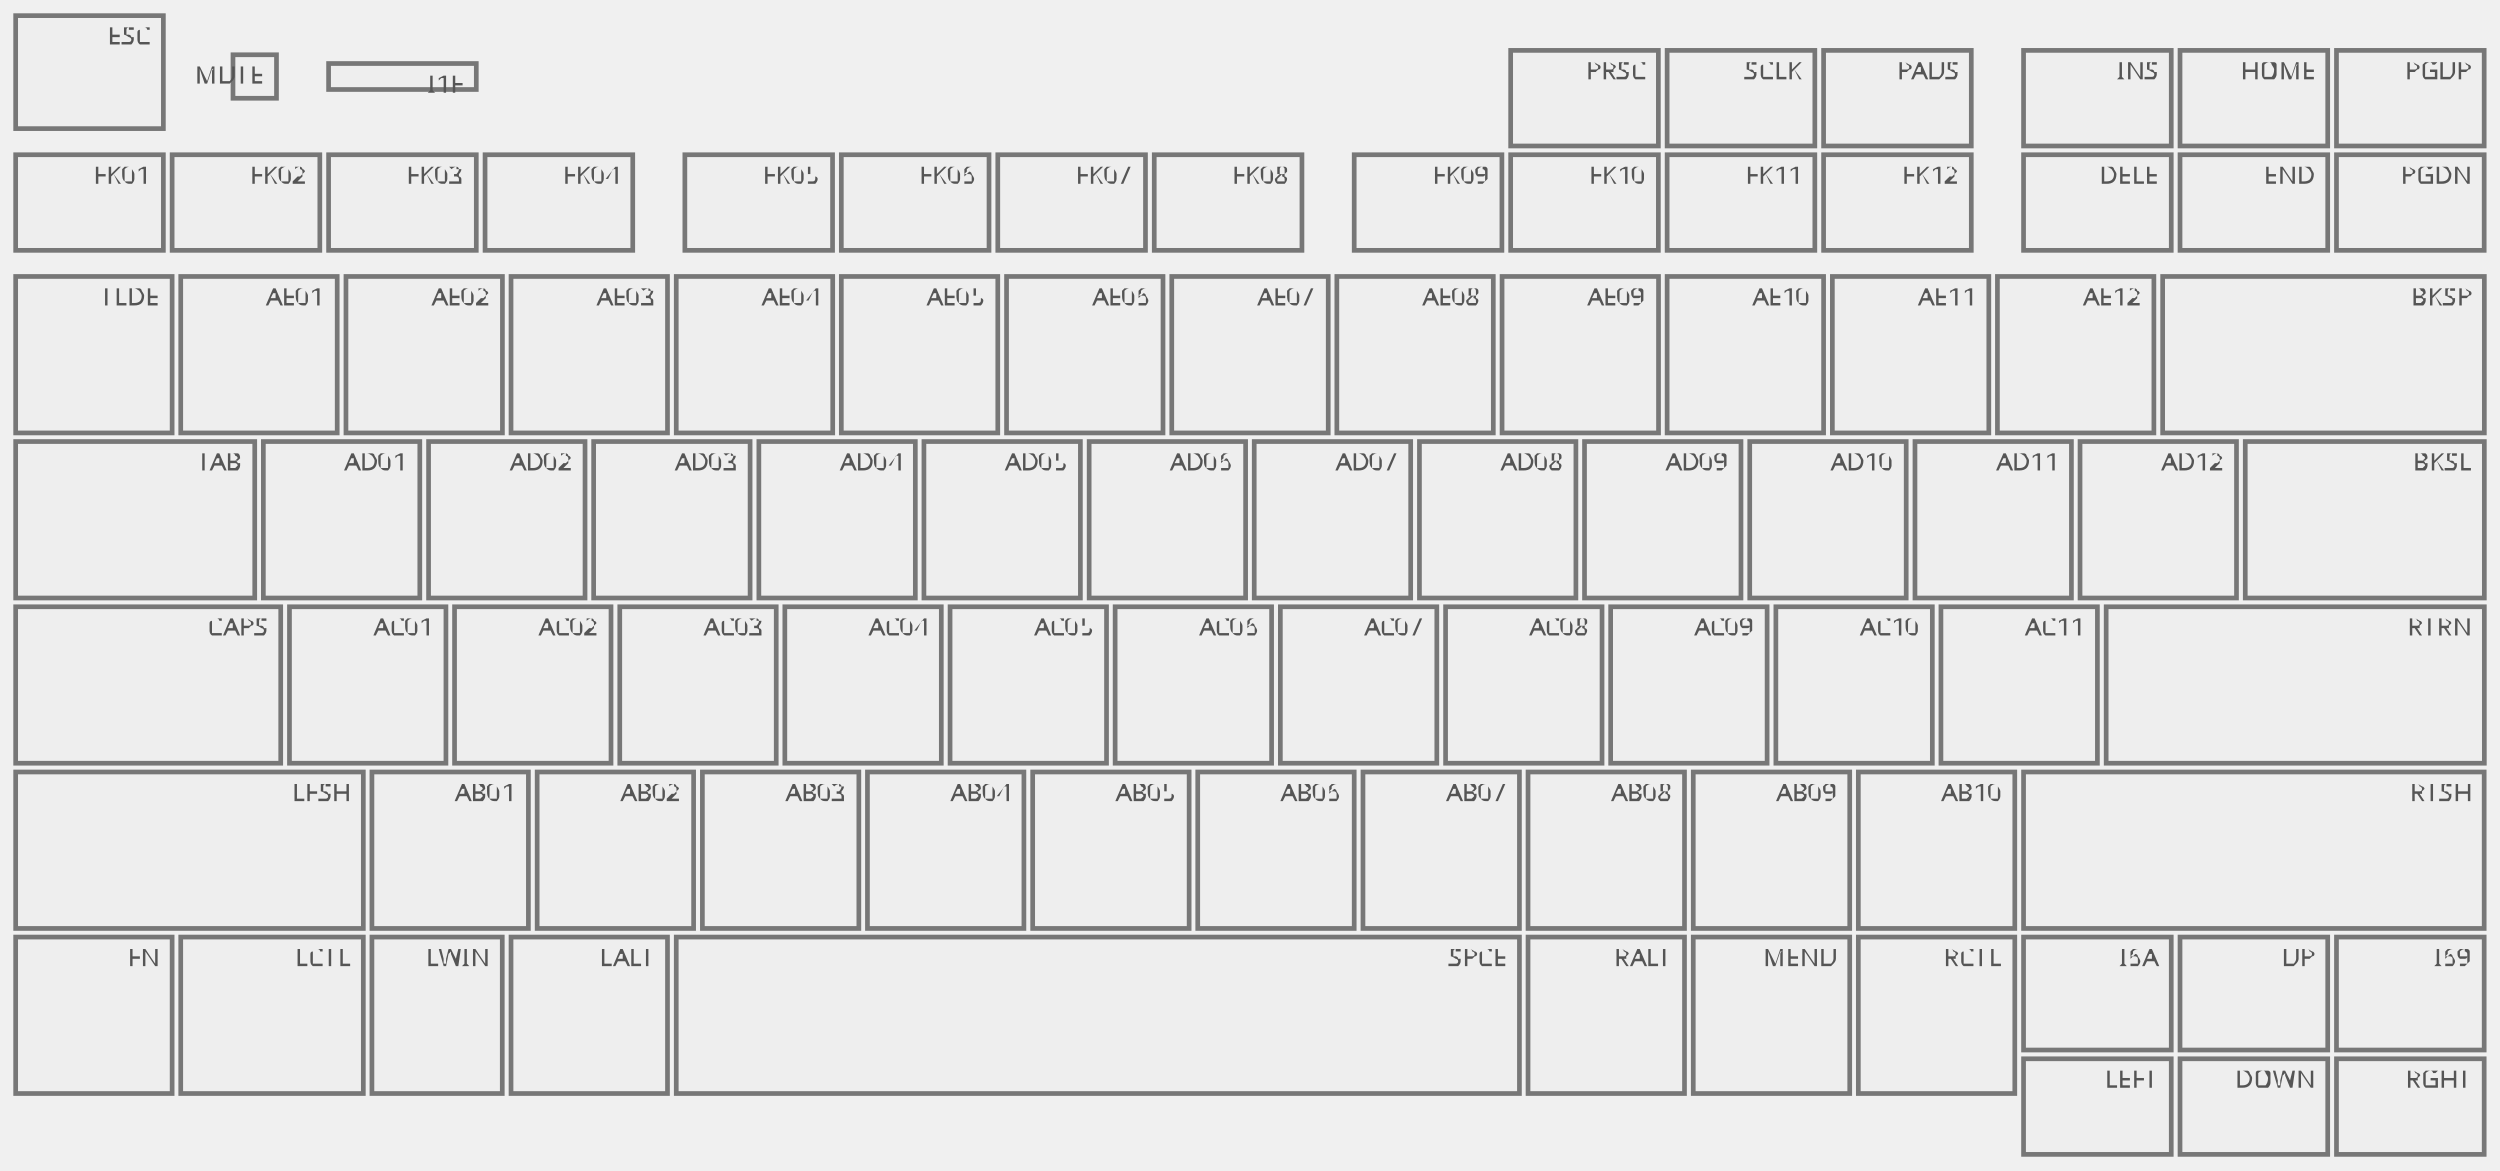
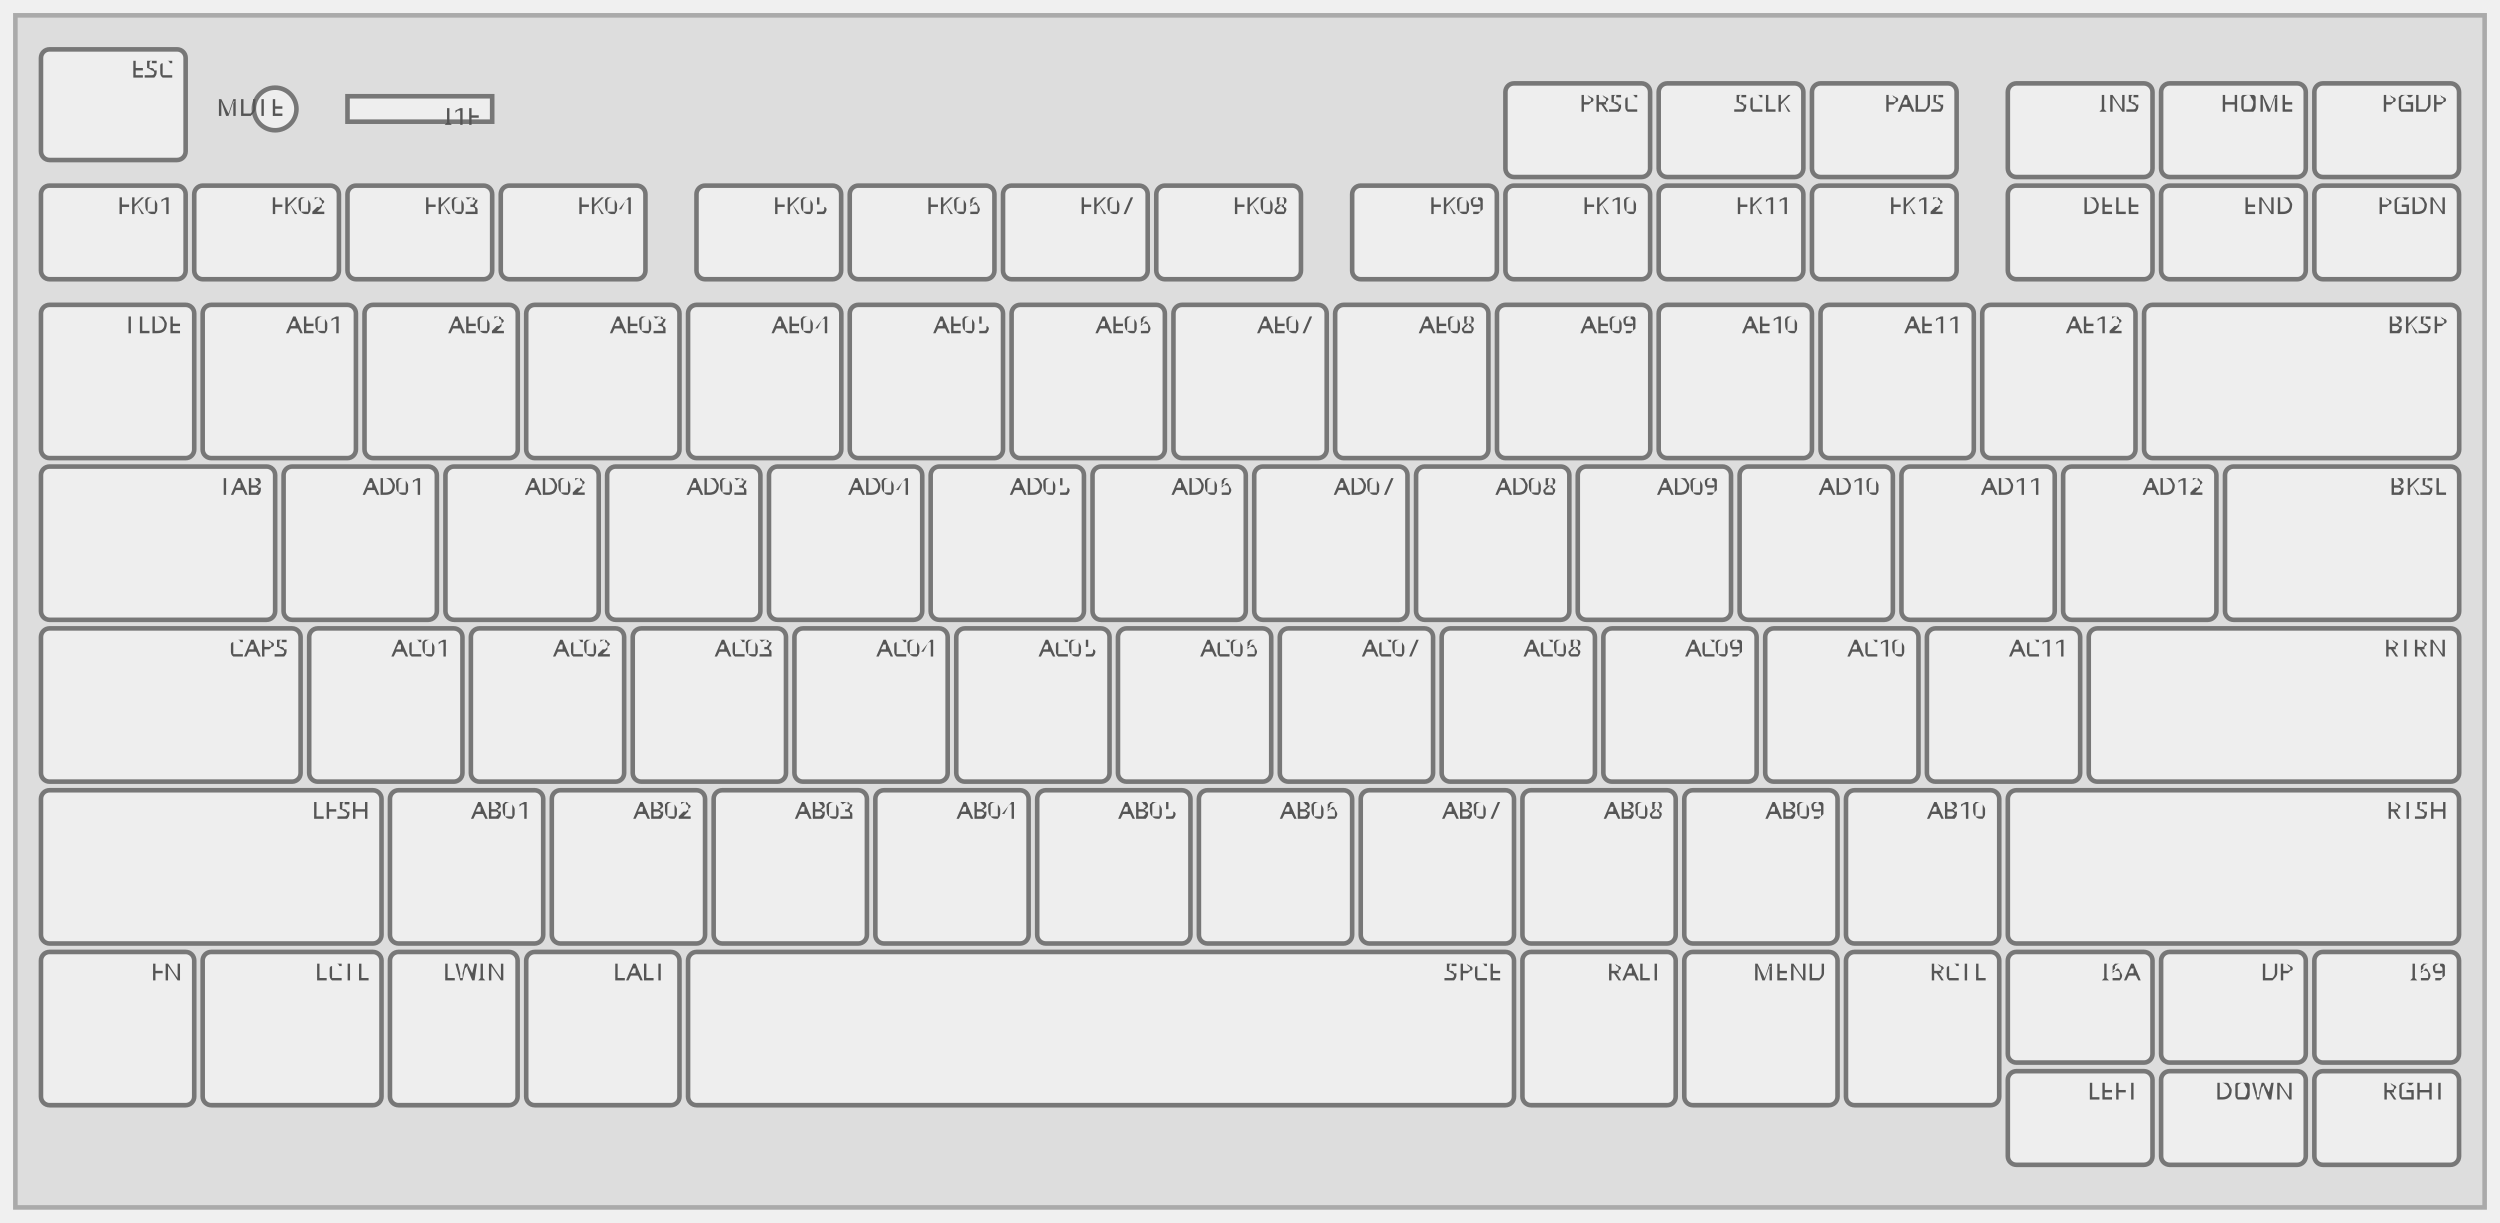
- <svg xmlns="http://www.w3.org/2000/svg" width="958.667" height="448.667" viewBox="0.067 0.122 15.978 7.478">
-   <style>.key { fill: #eee; stroke: #777; stroke-width: 0.03; }.key-id { fill: #555; font: 0.16px sans-serif; pointer-events: none; }</style>
+ <svg xmlns="http://www.w3.org/2000/svg" width="978.667" height="478.667" viewBox="-0.1 -0.1 16.311 7.978">
+   <style>.keyboard-frame { fill: var(--doodad-fill, #ddd); stroke: #aaa; stroke-width: 0.03; }.key { fill: var(--key-fill, #eee); stroke: #777; stroke-width: 0.03; }.key-id { fill: var(--key-id-fill, #555); font: 0.16px sans-serif; pointer-events: none; }</style>
  <g id="keyboard-geometry">
+     <g id="keyboard-decorations">
+       <rect class="keyboard-frame" x="0" y="0" width="16.111" height="7.778" />
+     </g>
    <g id="keys">
      <g id="key-MUTE" data-key-id="MUTE" data-kbd-keycode="113">
-         <rect class="key" x="1.556" y="0.472" width="0.278" height="0.278" />
+         <rect class="key" x="1.556" y="0.472" width="0.278" height="0.278" rx="0.139" ry="0.139" style="--key-fill: #555" />
      </g>
      <g id="key-I1F" data-key-id="I1F" data-kbd-keycode="151">
-         <polygon class="key" points="2.167,0.528 3.111,0.528 3.111,0.694 2.167,0.694" />
+         <polygon class="key" points="2.167,0.528 3.111,0.528 3.111,0.694 2.167,0.694" style="--key-fill: #4f7ec8" />
      </g>
      <g id="key-ESC" data-key-id="ESC" data-kbd-keycode="1">
-         <rect class="key" x="0.167" y="0.222" width="0.944" height="0.722" />
+         <rect class="key" x="0.167" y="0.222" width="0.944" height="0.722" rx="0.056" ry="0.056" style="--key-fill: #c4c4c4" />
      </g>
      <g id="key-PRSC" data-key-id="PRSC" data-kbd-keycode="99">
-         <rect class="key" x="9.722" y="0.444" width="0.944" height="0.611" />
+         <rect class="key" x="9.722" y="0.444" width="0.944" height="0.611" rx="0.056" ry="0.056" style="--key-fill: #c4c4c4" />
      </g>
      <g id="key-SCLK" data-key-id="SCLK" data-kbd-keycode="70">
-         <rect class="key" x="10.722" y="0.444" width="0.944" height="0.611" />
+         <rect class="key" x="10.722" y="0.444" width="0.944" height="0.611" rx="0.056" ry="0.056" style="--key-fill: #c4c4c4" />
      </g>
      <g id="key-PAUS" data-key-id="PAUS" data-kbd-keycode="119">
-         <rect class="key" x="11.722" y="0.444" width="0.944" height="0.611" />
+         <rect class="key" x="11.722" y="0.444" width="0.944" height="0.611" rx="0.056" ry="0.056" style="--key-fill: #c4c4c4" />
      </g>
      <g id="key-FK01" data-key-id="FK01" data-kbd-keycode="59">
-         <rect class="key" x="0.167" y="1.111" width="0.944" height="0.611" />
+         <rect class="key" x="0.167" y="1.111" width="0.944" height="0.611" rx="0.056" ry="0.056" style="--key-fill: #c4c4c4" />
      </g>
      <g id="key-FK02" data-key-id="FK02" data-kbd-keycode="60">
-         <rect class="key" x="1.167" y="1.111" width="0.944" height="0.611" />
+         <rect class="key" x="1.167" y="1.111" width="0.944" height="0.611" rx="0.056" ry="0.056" style="--key-fill: #c4c4c4" />
      </g>
      <g id="key-FK03" data-key-id="FK03" data-kbd-keycode="61">
-         <rect class="key" x="2.167" y="1.111" width="0.944" height="0.611" />
+         <rect class="key" x="2.167" y="1.111" width="0.944" height="0.611" rx="0.056" ry="0.056" style="--key-fill: #c4c4c4" />
      </g>
      <g id="key-FK04" data-key-id="FK04" data-kbd-keycode="62">
-         <rect class="key" x="3.167" y="1.111" width="0.944" height="0.611" />
+         <rect class="key" x="3.167" y="1.111" width="0.944" height="0.611" rx="0.056" ry="0.056" style="--key-fill: #c4c4c4" />
      </g>
      <g id="key-FK05" data-key-id="FK05" data-kbd-keycode="63">
-         <rect class="key" x="4.444" y="1.111" width="0.944" height="0.611" />
+         <rect class="key" x="4.444" y="1.111" width="0.944" height="0.611" rx="0.056" ry="0.056" style="--key-fill: #c4c4c4" />
      </g>
      <g id="key-FK06" data-key-id="FK06" data-kbd-keycode="64">
-         <rect class="key" x="5.444" y="1.111" width="0.944" height="0.611" />
+         <rect class="key" x="5.444" y="1.111" width="0.944" height="0.611" rx="0.056" ry="0.056" style="--key-fill: #c4c4c4" />
      </g>
      <g id="key-FK07" data-key-id="FK07" data-kbd-keycode="65">
-         <rect class="key" x="6.444" y="1.111" width="0.944" height="0.611" />
+         <rect class="key" x="6.444" y="1.111" width="0.944" height="0.611" rx="0.056" ry="0.056" style="--key-fill: #c4c4c4" />
      </g>
      <g id="key-FK08" data-key-id="FK08" data-kbd-keycode="66">
-         <rect class="key" x="7.444" y="1.111" width="0.944" height="0.611" />
+         <rect class="key" x="7.444" y="1.111" width="0.944" height="0.611" rx="0.056" ry="0.056" style="--key-fill: #c4c4c4" />
      </g>
      <g id="key-FK09" data-key-id="FK09" data-kbd-keycode="67">
-         <rect class="key" x="8.722" y="1.111" width="0.944" height="0.611" />
+         <rect class="key" x="8.722" y="1.111" width="0.944" height="0.611" rx="0.056" ry="0.056" style="--key-fill: #c4c4c4" />
      </g>
      <g id="key-FK10" data-key-id="FK10" data-kbd-keycode="68">
-         <rect class="key" x="9.722" y="1.111" width="0.944" height="0.611" />
+         <rect class="key" x="9.722" y="1.111" width="0.944" height="0.611" rx="0.056" ry="0.056" style="--key-fill: #c4c4c4" />
      </g>
      <g id="key-FK11" data-key-id="FK11" data-kbd-keycode="87">
-         <rect class="key" x="10.722" y="1.111" width="0.944" height="0.611" />
+         <rect class="key" x="10.722" y="1.111" width="0.944" height="0.611" rx="0.056" ry="0.056" style="--key-fill: #c4c4c4" />
      </g>
      <g id="key-FK12" data-key-id="FK12" data-kbd-keycode="88">
-         <rect class="key" x="11.722" y="1.111" width="0.944" height="0.611" />
+         <rect class="key" x="11.722" y="1.111" width="0.944" height="0.611" rx="0.056" ry="0.056" style="--key-fill: #c4c4c4" />
      </g>
      <g id="key-FN" data-key-id="FN" data-kbd-keycode="">
-         <rect class="key" x="0.167" y="6.111" width="1" height="1" />
+         <rect class="key" x="0.167" y="6.111" width="1" height="1" rx="0.056" ry="0.056" style="--key-fill: #c4c4c4" />
      </g>
      <g id="key-LCTL" data-key-id="LCTL" data-kbd-keycode="29">
-         <rect class="key" x="1.222" y="6.111" width="1.167" height="1" />
+         <rect class="key" x="1.222" y="6.111" width="1.167" height="1" rx="0.056" ry="0.056" style="--key-fill: #c4c4c4" />
      </g>
      <g id="key-LWIN" data-key-id="LWIN" data-kbd-keycode="125">
-         <rect class="key" x="2.444" y="6.111" width="0.833" height="1" />
+         <rect class="key" x="2.444" y="6.111" width="0.833" height="1" rx="0.056" ry="0.056" style="--key-fill: #c4c4c4" />
      </g>
      <g id="key-LALT" data-key-id="LALT" data-kbd-keycode="56">
-         <rect class="key" x="3.333" y="6.111" width="1" height="1" />
+         <rect class="key" x="3.333" y="6.111" width="1" height="1" rx="0.056" ry="0.056" style="--key-fill: #c4c4c4" />
      </g>
      <g id="key-SPCE" data-key-id="SPCE" data-kbd-keycode="57">
-         <rect class="key" x="4.389" y="6.111" width="5.389" height="1" />
+         <rect class="key" x="4.389" y="6.111" width="5.389" height="1" rx="0.056" ry="0.056" style="--key-fill: #c4c4c4" />
      </g>
      <g id="key-RALT" data-key-id="RALT" data-kbd-keycode="100">
-         <rect class="key" x="9.833" y="6.111" width="1" height="1" />
+         <rect class="key" x="9.833" y="6.111" width="1" height="1" rx="0.056" ry="0.056" style="--key-fill: #c4c4c4" />
      </g>
      <g id="key-MENU" data-key-id="MENU" data-kbd-keycode="127">
-         <rect class="key" x="10.889" y="6.111" width="1" height="1" />
+         <rect class="key" x="10.889" y="6.111" width="1" height="1" rx="0.056" ry="0.056" style="--key-fill: #c4c4c4" />
      </g>
      <g id="key-RCTL" data-key-id="RCTL" data-kbd-keycode="97">
-         <rect class="key" x="11.944" y="6.111" width="1" height="1" />
+         <rect class="key" x="11.944" y="6.111" width="1" height="1" rx="0.056" ry="0.056" style="--key-fill: #c4c4c4" />
      </g>
      <g id="key-INS" data-key-id="INS" data-kbd-keycode="110">
-         <rect class="key" x="13" y="0.444" width="0.944" height="0.611" />
+         <rect class="key" x="13" y="0.444" width="0.944" height="0.611" rx="0.056" ry="0.056" style="--key-fill: #c4c4c4" />
      </g>
      <g id="key-HOME" data-key-id="HOME" data-kbd-keycode="102">
-         <rect class="key" x="14" y="0.444" width="0.944" height="0.611" />
+         <rect class="key" x="14" y="0.444" width="0.944" height="0.611" rx="0.056" ry="0.056" style="--key-fill: #c4c4c4" />
      </g>
      <g id="key-PGUP" data-key-id="PGUP" data-kbd-keycode="104">
-         <rect class="key" x="15" y="0.444" width="0.944" height="0.611" />
+         <rect class="key" x="15" y="0.444" width="0.944" height="0.611" rx="0.056" ry="0.056" style="--key-fill: #c4c4c4" />
      </g>
      <g id="key-DELE" data-key-id="DELE" data-kbd-keycode="111">
-         <rect class="key" x="13" y="1.111" width="0.944" height="0.611" />
+         <rect class="key" x="13" y="1.111" width="0.944" height="0.611" rx="0.056" ry="0.056" style="--key-fill: #c4c4c4" />
      </g>
      <g id="key-END" data-key-id="END" data-kbd-keycode="107">
-         <rect class="key" x="14" y="1.111" width="0.944" height="0.611" />
+         <rect class="key" x="14" y="1.111" width="0.944" height="0.611" rx="0.056" ry="0.056" style="--key-fill: #c4c4c4" />
      </g>
      <g id="key-PGDN" data-key-id="PGDN" data-kbd-keycode="109">
-         <rect class="key" x="15" y="1.111" width="0.944" height="0.611" />
+         <rect class="key" x="15" y="1.111" width="0.944" height="0.611" rx="0.056" ry="0.056" style="--key-fill: #c4c4c4" />
      </g>
      <g id="key-I6A" data-key-id="I6A" data-kbd-keycode="226">
-         <rect class="key" x="13" y="6.111" width="0.944" height="0.722" />
+         <rect class="key" x="13" y="6.111" width="0.944" height="0.722" rx="0.056" ry="0.056" style="--key-fill: #c4c4c4" />
      </g>
      <g id="key-UP" data-key-id="UP" data-kbd-keycode="103">
-         <rect class="key" x="14" y="6.111" width="0.944" height="0.722" />
+         <rect class="key" x="14" y="6.111" width="0.944" height="0.722" rx="0.056" ry="0.056" style="--key-fill: #c4c4c4" />
      </g>
      <g id="key-I69" data-key-id="I69" data-kbd-keycode="225">
-         <rect class="key" x="15" y="6.111" width="0.944" height="0.722" />
+         <rect class="key" x="15" y="6.111" width="0.944" height="0.722" rx="0.056" ry="0.056" style="--key-fill: #c4c4c4" />
      </g>
      <g id="key-LEFT" data-key-id="LEFT" data-kbd-keycode="105">
-         <rect class="key" x="13" y="6.889" width="0.944" height="0.611" />
+         <rect class="key" x="13" y="6.889" width="0.944" height="0.611" rx="0.056" ry="0.056" style="--key-fill: #c4c4c4" />
      </g>
      <g id="key-DOWN" data-key-id="DOWN" data-kbd-keycode="108">
-         <rect class="key" x="14" y="6.889" width="0.944" height="0.611" />
+         <rect class="key" x="14" y="6.889" width="0.944" height="0.611" rx="0.056" ry="0.056" style="--key-fill: #c4c4c4" />
      </g>
      <g id="key-RGHT" data-key-id="RGHT" data-kbd-keycode="106">
-         <rect class="key" x="15" y="6.889" width="0.944" height="0.611" />
+         <rect class="key" x="15" y="6.889" width="0.944" height="0.611" rx="0.056" ry="0.056" style="--key-fill: #c4c4c4" />
      </g>
      <g id="key-TLDE" data-key-id="TLDE" data-kbd-keycode="41">
-         <rect class="key" x="0.167" y="1.889" width="1" height="1" />
+         <rect class="key" x="0.167" y="1.889" width="1" height="1" rx="0.056" ry="0.056" style="--key-fill: #c4c4c4" />
      </g>
      <g id="key-AE01" data-key-id="AE01" data-kbd-keycode="2">
-         <rect class="key" x="1.222" y="1.889" width="1" height="1" />
+         <rect class="key" x="1.222" y="1.889" width="1" height="1" rx="0.056" ry="0.056" style="--key-fill: #c4c4c4" />
      </g>
      <g id="key-AE02" data-key-id="AE02" data-kbd-keycode="3">
-         <rect class="key" x="2.278" y="1.889" width="1" height="1" />
+         <rect class="key" x="2.278" y="1.889" width="1" height="1" rx="0.056" ry="0.056" style="--key-fill: #c4c4c4" />
      </g>
      <g id="key-AE03" data-key-id="AE03" data-kbd-keycode="4">
-         <rect class="key" x="3.333" y="1.889" width="1" height="1" />
+         <rect class="key" x="3.333" y="1.889" width="1" height="1" rx="0.056" ry="0.056" style="--key-fill: #c4c4c4" />
      </g>
      <g id="key-AE04" data-key-id="AE04" data-kbd-keycode="5">
-         <rect class="key" x="4.389" y="1.889" width="1" height="1" />
+         <rect class="key" x="4.389" y="1.889" width="1" height="1" rx="0.056" ry="0.056" style="--key-fill: #c4c4c4" />
      </g>
      <g id="key-AE05" data-key-id="AE05" data-kbd-keycode="6">
-         <rect class="key" x="5.444" y="1.889" width="1" height="1" />
+         <rect class="key" x="5.444" y="1.889" width="1" height="1" rx="0.056" ry="0.056" style="--key-fill: #c4c4c4" />
      </g>
      <g id="key-AE06" data-key-id="AE06" data-kbd-keycode="7">
-         <rect class="key" x="6.5" y="1.889" width="1" height="1" />
+         <rect class="key" x="6.5" y="1.889" width="1" height="1" rx="0.056" ry="0.056" style="--key-fill: #c4c4c4" />
      </g>
      <g id="key-AE07" data-key-id="AE07" data-kbd-keycode="8">
-         <rect class="key" x="7.556" y="1.889" width="1" height="1" />
+         <rect class="key" x="7.556" y="1.889" width="1" height="1" rx="0.056" ry="0.056" style="--key-fill: #c4c4c4" />
      </g>
      <g id="key-AE08" data-key-id="AE08" data-kbd-keycode="9">
-         <rect class="key" x="8.611" y="1.889" width="1" height="1" />
+         <rect class="key" x="8.611" y="1.889" width="1" height="1" rx="0.056" ry="0.056" style="--key-fill: #c4c4c4" />
      </g>
      <g id="key-AE09" data-key-id="AE09" data-kbd-keycode="10">
-         <rect class="key" x="9.667" y="1.889" width="1" height="1" />
+         <rect class="key" x="9.667" y="1.889" width="1" height="1" rx="0.056" ry="0.056" style="--key-fill: #c4c4c4" />
      </g>
      <g id="key-AE10" data-key-id="AE10" data-kbd-keycode="11">
-         <rect class="key" x="10.722" y="1.889" width="1" height="1" />
+         <rect class="key" x="10.722" y="1.889" width="1" height="1" rx="0.056" ry="0.056" style="--key-fill: #c4c4c4" />
      </g>
      <g id="key-AE11" data-key-id="AE11" data-kbd-keycode="12">
-         <rect class="key" x="11.778" y="1.889" width="1" height="1" />
+         <rect class="key" x="11.778" y="1.889" width="1" height="1" rx="0.056" ry="0.056" style="--key-fill: #c4c4c4" />
      </g>
      <g id="key-AE12" data-key-id="AE12" data-kbd-keycode="13">
-         <rect class="key" x="12.833" y="1.889" width="1" height="1" />
+         <rect class="key" x="12.833" y="1.889" width="1" height="1" rx="0.056" ry="0.056" style="--key-fill: #c4c4c4" />
      </g>
      <g id="key-BKSP" data-key-id="BKSP" data-kbd-keycode="14">
-         <rect class="key" x="13.889" y="1.889" width="2.056" height="1" />
+         <rect class="key" x="13.889" y="1.889" width="2.056" height="1" rx="0.056" ry="0.056" style="--key-fill: #c4c4c4" />
      </g>
      <g id="key-TAB" data-key-id="TAB" data-kbd-keycode="15">
-         <rect class="key" x="0.167" y="2.944" width="1.528" height="1" />
+         <rect class="key" x="0.167" y="2.944" width="1.528" height="1" rx="0.056" ry="0.056" style="--key-fill: #c4c4c4" />
      </g>
      <g id="key-AD01" data-key-id="AD01" data-kbd-keycode="16">
-         <rect class="key" x="1.75" y="2.944" width="1" height="1" />
+         <rect class="key" x="1.75" y="2.944" width="1" height="1" rx="0.056" ry="0.056" style="--key-fill: #c4c4c4" />
      </g>
      <g id="key-AD02" data-key-id="AD02" data-kbd-keycode="17">
-         <rect class="key" x="2.806" y="2.944" width="1" height="1" />
+         <rect class="key" x="2.806" y="2.944" width="1" height="1" rx="0.056" ry="0.056" style="--key-fill: #c4c4c4" />
      </g>
      <g id="key-AD03" data-key-id="AD03" data-kbd-keycode="18">
-         <rect class="key" x="3.861" y="2.944" width="1" height="1" />
+         <rect class="key" x="3.861" y="2.944" width="1" height="1" rx="0.056" ry="0.056" style="--key-fill: #c4c4c4" />
      </g>
      <g id="key-AD04" data-key-id="AD04" data-kbd-keycode="19">
-         <rect class="key" x="4.917" y="2.944" width="1" height="1" />
+         <rect class="key" x="4.917" y="2.944" width="1" height="1" rx="0.056" ry="0.056" style="--key-fill: #c4c4c4" />
      </g>
      <g id="key-AD05" data-key-id="AD05" data-kbd-keycode="20">
-         <rect class="key" x="5.972" y="2.944" width="1" height="1" />
+         <rect class="key" x="5.972" y="2.944" width="1" height="1" rx="0.056" ry="0.056" style="--key-fill: #c4c4c4" />
      </g>
      <g id="key-AD06" data-key-id="AD06" data-kbd-keycode="21">
-         <rect class="key" x="7.028" y="2.944" width="1" height="1" />
+         <rect class="key" x="7.028" y="2.944" width="1" height="1" rx="0.056" ry="0.056" style="--key-fill: #c4c4c4" />
      </g>
      <g id="key-AD07" data-key-id="AD07" data-kbd-keycode="22">
-         <rect class="key" x="8.083" y="2.944" width="1" height="1" />
+         <rect class="key" x="8.083" y="2.944" width="1" height="1" rx="0.056" ry="0.056" style="--key-fill: #c4c4c4" />
      </g>
      <g id="key-AD08" data-key-id="AD08" data-kbd-keycode="23">
-         <rect class="key" x="9.139" y="2.944" width="1" height="1" />
+         <rect class="key" x="9.139" y="2.944" width="1" height="1" rx="0.056" ry="0.056" style="--key-fill: #c4c4c4" />
      </g>
      <g id="key-AD09" data-key-id="AD09" data-kbd-keycode="24">
-         <rect class="key" x="10.194" y="2.944" width="1" height="1" />
+         <rect class="key" x="10.194" y="2.944" width="1" height="1" rx="0.056" ry="0.056" style="--key-fill: #c4c4c4" />
      </g>
      <g id="key-AD10" data-key-id="AD10" data-kbd-keycode="25">
-         <rect class="key" x="11.25" y="2.944" width="1" height="1" />
+         <rect class="key" x="11.25" y="2.944" width="1" height="1" rx="0.056" ry="0.056" style="--key-fill: #c4c4c4" />
      </g>
      <g id="key-AD11" data-key-id="AD11" data-kbd-keycode="26">
-         <rect class="key" x="12.306" y="2.944" width="1" height="1" />
+         <rect class="key" x="12.306" y="2.944" width="1" height="1" rx="0.056" ry="0.056" style="--key-fill: #c4c4c4" />
      </g>
      <g id="key-AD12" data-key-id="AD12" data-kbd-keycode="27">
-         <rect class="key" x="13.361" y="2.944" width="1" height="1" />
+         <rect class="key" x="13.361" y="2.944" width="1" height="1" rx="0.056" ry="0.056" style="--key-fill: #c4c4c4" />
      </g>
      <g id="key-BKSL" data-key-id="BKSL" data-kbd-keycode="43">
-         <rect class="key" x="14.417" y="2.944" width="1.528" height="1" />
+         <rect class="key" x="14.417" y="2.944" width="1.528" height="1" rx="0.056" ry="0.056" style="--key-fill: #c4c4c4" />
      </g>
      <g id="key-CAPS" data-key-id="CAPS" data-kbd-keycode="58">
-         <rect class="key" x="0.167" y="4" width="1.694" height="1" />
+         <rect class="key" x="0.167" y="4" width="1.694" height="1" rx="0.056" ry="0.056" style="--key-fill: #c4c4c4" />
      </g>
      <g id="key-AC01" data-key-id="AC01" data-kbd-keycode="30">
-         <rect class="key" x="1.917" y="4" width="1" height="1" />
+         <rect class="key" x="1.917" y="4" width="1" height="1" rx="0.056" ry="0.056" style="--key-fill: #c4c4c4" />
      </g>
      <g id="key-AC02" data-key-id="AC02" data-kbd-keycode="31">
-         <rect class="key" x="2.972" y="4" width="1" height="1" />
+         <rect class="key" x="2.972" y="4" width="1" height="1" rx="0.056" ry="0.056" style="--key-fill: #c4c4c4" />
      </g>
      <g id="key-AC03" data-key-id="AC03" data-kbd-keycode="32">
-         <rect class="key" x="4.028" y="4" width="1" height="1" />
+         <rect class="key" x="4.028" y="4" width="1" height="1" rx="0.056" ry="0.056" style="--key-fill: #c4c4c4" />
      </g>
      <g id="key-AC04" data-key-id="AC04" data-kbd-keycode="33">
-         <rect class="key" x="5.083" y="4" width="1" height="1" />
+         <rect class="key" x="5.083" y="4" width="1" height="1" rx="0.056" ry="0.056" style="--key-fill: #c4c4c4" />
      </g>
      <g id="key-AC05" data-key-id="AC05" data-kbd-keycode="34">
-         <rect class="key" x="6.139" y="4" width="1" height="1" />
+         <rect class="key" x="6.139" y="4" width="1" height="1" rx="0.056" ry="0.056" style="--key-fill: #c4c4c4" />
      </g>
      <g id="key-AC06" data-key-id="AC06" data-kbd-keycode="35">
-         <rect class="key" x="7.194" y="4" width="1" height="1" />
+         <rect class="key" x="7.194" y="4" width="1" height="1" rx="0.056" ry="0.056" style="--key-fill: #c4c4c4" />
      </g>
      <g id="key-AC07" data-key-id="AC07" data-kbd-keycode="36">
-         <rect class="key" x="8.25" y="4" width="1" height="1" />
+         <rect class="key" x="8.25" y="4" width="1" height="1" rx="0.056" ry="0.056" style="--key-fill: #c4c4c4" />
      </g>
      <g id="key-AC08" data-key-id="AC08" data-kbd-keycode="37">
-         <rect class="key" x="9.306" y="4" width="1" height="1" />
+         <rect class="key" x="9.306" y="4" width="1" height="1" rx="0.056" ry="0.056" style="--key-fill: #c4c4c4" />
      </g>
      <g id="key-AC09" data-key-id="AC09" data-kbd-keycode="38">
-         <rect class="key" x="10.361" y="4" width="1" height="1" />
+         <rect class="key" x="10.361" y="4" width="1" height="1" rx="0.056" ry="0.056" style="--key-fill: #c4c4c4" />
      </g>
      <g id="key-AC10" data-key-id="AC10" data-kbd-keycode="39">
-         <rect class="key" x="11.417" y="4" width="1" height="1" />
+         <rect class="key" x="11.417" y="4" width="1" height="1" rx="0.056" ry="0.056" style="--key-fill: #c4c4c4" />
      </g>
      <g id="key-AC11" data-key-id="AC11" data-kbd-keycode="40">
-         <rect class="key" x="12.472" y="4" width="1" height="1" />
+         <rect class="key" x="12.472" y="4" width="1" height="1" rx="0.056" ry="0.056" style="--key-fill: #c4c4c4" />
      </g>
      <g id="key-RTRN" data-key-id="RTRN" data-kbd-keycode="28">
-         <rect class="key" x="13.528" y="4" width="2.417" height="1" />
+         <rect class="key" x="13.528" y="4" width="2.417" height="1" rx="0.056" ry="0.056" style="--key-fill: #4f7ec8" />
      </g>
      <g id="key-LFSH" data-key-id="LFSH" data-kbd-keycode="42">
-         <rect class="key" x="0.167" y="5.056" width="2.222" height="1" />
+         <rect class="key" x="0.167" y="5.056" width="2.222" height="1" rx="0.056" ry="0.056" style="--key-fill: #c4c4c4" />
      </g>
      <g id="key-AB01" data-key-id="AB01" data-kbd-keycode="44">
-         <rect class="key" x="2.444" y="5.056" width="1" height="1" />
+         <rect class="key" x="2.444" y="5.056" width="1" height="1" rx="0.056" ry="0.056" style="--key-fill: #c4c4c4" />
      </g>
      <g id="key-AB02" data-key-id="AB02" data-kbd-keycode="45">
-         <rect class="key" x="3.5" y="5.056" width="1" height="1" />
+         <rect class="key" x="3.5" y="5.056" width="1" height="1" rx="0.056" ry="0.056" style="--key-fill: #c4c4c4" />
      </g>
      <g id="key-AB03" data-key-id="AB03" data-kbd-keycode="46">
-         <rect class="key" x="4.556" y="5.056" width="1" height="1" />
+         <rect class="key" x="4.556" y="5.056" width="1" height="1" rx="0.056" ry="0.056" style="--key-fill: #c4c4c4" />
      </g>
      <g id="key-AB04" data-key-id="AB04" data-kbd-keycode="47">
-         <rect class="key" x="5.611" y="5.056" width="1" height="1" />
+         <rect class="key" x="5.611" y="5.056" width="1" height="1" rx="0.056" ry="0.056" style="--key-fill: #c4c4c4" />
      </g>
      <g id="key-AB05" data-key-id="AB05" data-kbd-keycode="48">
-         <rect class="key" x="6.667" y="5.056" width="1" height="1" />
+         <rect class="key" x="6.667" y="5.056" width="1" height="1" rx="0.056" ry="0.056" style="--key-fill: #c4c4c4" />
      </g>
      <g id="key-AB06" data-key-id="AB06" data-kbd-keycode="49">
-         <rect class="key" x="7.722" y="5.056" width="1" height="1" />
+         <rect class="key" x="7.722" y="5.056" width="1" height="1" rx="0.056" ry="0.056" style="--key-fill: #c4c4c4" />
      </g>
      <g id="key-AB07" data-key-id="AB07" data-kbd-keycode="50">
-         <rect class="key" x="8.778" y="5.056" width="1" height="1" />
+         <rect class="key" x="8.778" y="5.056" width="1" height="1" rx="0.056" ry="0.056" style="--key-fill: #c4c4c4" />
      </g>
      <g id="key-AB08" data-key-id="AB08" data-kbd-keycode="51">
-         <rect class="key" x="9.833" y="5.056" width="1" height="1" />
+         <rect class="key" x="9.833" y="5.056" width="1" height="1" rx="0.056" ry="0.056" style="--key-fill: #c4c4c4" />
      </g>
      <g id="key-AB09" data-key-id="AB09" data-kbd-keycode="52">
-         <rect class="key" x="10.889" y="5.056" width="1" height="1" />
+         <rect class="key" x="10.889" y="5.056" width="1" height="1" rx="0.056" ry="0.056" style="--key-fill: #c4c4c4" />
      </g>
      <g id="key-AB10" data-key-id="AB10" data-kbd-keycode="53">
-         <rect class="key" x="11.944" y="5.056" width="1" height="1" />
+         <rect class="key" x="11.944" y="5.056" width="1" height="1" rx="0.056" ry="0.056" style="--key-fill: #c4c4c4" />
      </g>
      <g id="key-RTSH" data-key-id="RTSH" data-kbd-keycode="54">
-         <rect class="key" x="13" y="5.056" width="2.944" height="1" />
+         <rect class="key" x="13" y="5.056" width="2.944" height="1" rx="0.056" ry="0.056" style="--key-fill: #c4c4c4" />
      </g>
    </g>
  </g>
  <g id="factory-legends">
-     <text class="key-id" x="1.753" y="0.532" text-anchor="end" dominant-baseline="hanging">MUTE</text>
-     <text class="key-id" x="3.031" y="0.588" text-anchor="end" dominant-baseline="hanging">I1F</text>
-     <text class="key-id" x="1.031" y="0.282" text-anchor="end" dominant-baseline="hanging">ESC</text>
-     <text class="key-id" x="10.587" y="0.504" text-anchor="end" dominant-baseline="hanging">PRSC</text>
-     <text class="key-id" x="11.587" y="0.504" text-anchor="end" dominant-baseline="hanging">SCLK</text>
-     <text class="key-id" x="12.587" y="0.504" text-anchor="end" dominant-baseline="hanging">PAUS</text>
-     <text class="key-id" x="1.031" y="1.171" text-anchor="end" dominant-baseline="hanging">FK01</text>
-     <text class="key-id" x="2.031" y="1.171" text-anchor="end" dominant-baseline="hanging">FK02</text>
-     <text class="key-id" x="3.031" y="1.171" text-anchor="end" dominant-baseline="hanging">FK03</text>
-     <text class="key-id" x="4.031" y="1.171" text-anchor="end" dominant-baseline="hanging">FK04</text>
-     <text class="key-id" x="5.309" y="1.171" text-anchor="end" dominant-baseline="hanging">FK05</text>
-     <text class="key-id" x="6.309" y="1.171" text-anchor="end" dominant-baseline="hanging">FK06</text>
-     <text class="key-id" x="7.309" y="1.171" text-anchor="end" dominant-baseline="hanging">FK07</text>
-     <text class="key-id" x="8.309" y="1.171" text-anchor="end" dominant-baseline="hanging">FK08</text>
-     <text class="key-id" x="9.587" y="1.171" text-anchor="end" dominant-baseline="hanging">FK09</text>
-     <text class="key-id" x="10.587" y="1.171" text-anchor="end" dominant-baseline="hanging">FK10</text>
-     <text class="key-id" x="11.587" y="1.171" text-anchor="end" dominant-baseline="hanging">FK11</text>
-     <text class="key-id" x="12.587" y="1.171" text-anchor="end" dominant-baseline="hanging">FK12</text>
-     <text class="key-id" x="1.087" y="6.171" text-anchor="end" dominant-baseline="hanging">FN</text>
-     <text class="key-id" x="2.309" y="6.171" text-anchor="end" dominant-baseline="hanging">LCTL</text>
-     <text class="key-id" x="3.198" y="6.171" text-anchor="end" dominant-baseline="hanging">LWIN</text>
-     <text class="key-id" x="4.253" y="6.171" text-anchor="end" dominant-baseline="hanging">LALT</text>
-     <text class="key-id" x="9.698" y="6.171" text-anchor="end" dominant-baseline="hanging">SPCE</text>
-     <text class="key-id" x="10.753" y="6.171" text-anchor="end" dominant-baseline="hanging">RALT</text>
-     <text class="key-id" x="11.809" y="6.171" text-anchor="end" dominant-baseline="hanging">MENU</text>
-     <text class="key-id" x="12.864" y="6.171" text-anchor="end" dominant-baseline="hanging">RCTL</text>
-     <text class="key-id" x="13.864" y="0.504" text-anchor="end" dominant-baseline="hanging">INS</text>
-     <text class="key-id" x="14.864" y="0.504" text-anchor="end" dominant-baseline="hanging">HOME</text>
-     <text class="key-id" x="15.864" y="0.504" text-anchor="end" dominant-baseline="hanging">PGUP</text>
-     <text class="key-id" x="13.864" y="1.171" text-anchor="end" dominant-baseline="hanging">DELE</text>
-     <text class="key-id" x="14.864" y="1.171" text-anchor="end" dominant-baseline="hanging">END</text>
-     <text class="key-id" x="15.864" y="1.171" text-anchor="end" dominant-baseline="hanging">PGDN</text>
-     <text class="key-id" x="13.864" y="6.171" text-anchor="end" dominant-baseline="hanging">I6A</text>
-     <text class="key-id" x="14.864" y="6.171" text-anchor="end" dominant-baseline="hanging">UP</text>
-     <text class="key-id" x="15.864" y="6.171" text-anchor="end" dominant-baseline="hanging">I69</text>
-     <text class="key-id" x="13.864" y="6.949" text-anchor="end" dominant-baseline="hanging">LEFT</text>
-     <text class="key-id" x="14.864" y="6.949" text-anchor="end" dominant-baseline="hanging">DOWN</text>
-     <text class="key-id" x="15.864" y="6.949" text-anchor="end" dominant-baseline="hanging">RGHT</text>
-     <text class="key-id" x="1.087" y="1.949" text-anchor="end" dominant-baseline="hanging">TLDE</text>
-     <text class="key-id" x="2.142" y="1.949" text-anchor="end" dominant-baseline="hanging">AE01</text>
-     <text class="key-id" x="3.198" y="1.949" text-anchor="end" dominant-baseline="hanging">AE02</text>
-     <text class="key-id" x="4.253" y="1.949" text-anchor="end" dominant-baseline="hanging">AE03</text>
-     <text class="key-id" x="5.309" y="1.949" text-anchor="end" dominant-baseline="hanging">AE04</text>
-     <text class="key-id" x="6.364" y="1.949" text-anchor="end" dominant-baseline="hanging">AE05</text>
-     <text class="key-id" x="7.42" y="1.949" text-anchor="end" dominant-baseline="hanging">AE06</text>
-     <text class="key-id" x="8.476" y="1.949" text-anchor="end" dominant-baseline="hanging">AE07</text>
-     <text class="key-id" x="9.531" y="1.949" text-anchor="end" dominant-baseline="hanging">AE08</text>
-     <text class="key-id" x="10.587" y="1.949" text-anchor="end" dominant-baseline="hanging">AE09</text>
-     <text class="key-id" x="11.642" y="1.949" text-anchor="end" dominant-baseline="hanging">AE10</text>
-     <text class="key-id" x="12.698" y="1.949" text-anchor="end" dominant-baseline="hanging">AE11</text>
-     <text class="key-id" x="13.753" y="1.949" text-anchor="end" dominant-baseline="hanging">AE12</text>
-     <text class="key-id" x="15.864" y="1.949" text-anchor="end" dominant-baseline="hanging">BKSP</text>
-     <text class="key-id" x="1.614" y="3.004" text-anchor="end" dominant-baseline="hanging">TAB</text>
-     <text class="key-id" x="2.67" y="3.004" text-anchor="end" dominant-baseline="hanging">AD01</text>
-     <text class="key-id" x="3.726" y="3.004" text-anchor="end" dominant-baseline="hanging">AD02</text>
-     <text class="key-id" x="4.781" y="3.004" text-anchor="end" dominant-baseline="hanging">AD03</text>
-     <text class="key-id" x="5.837" y="3.004" text-anchor="end" dominant-baseline="hanging">AD04</text>
-     <text class="key-id" x="6.892" y="3.004" text-anchor="end" dominant-baseline="hanging">AD05</text>
-     <text class="key-id" x="7.948" y="3.004" text-anchor="end" dominant-baseline="hanging">AD06</text>
-     <text class="key-id" x="9.003" y="3.004" text-anchor="end" dominant-baseline="hanging">AD07</text>
-     <text class="key-id" x="10.059" y="3.004" text-anchor="end" dominant-baseline="hanging">AD08</text>
-     <text class="key-id" x="11.114" y="3.004" text-anchor="end" dominant-baseline="hanging">AD09</text>
-     <text class="key-id" x="12.17" y="3.004" text-anchor="end" dominant-baseline="hanging">AD10</text>
-     <text class="key-id" x="13.226" y="3.004" text-anchor="end" dominant-baseline="hanging">AD11</text>
-     <text class="key-id" x="14.281" y="3.004" text-anchor="end" dominant-baseline="hanging">AD12</text>
-     <text class="key-id" x="15.864" y="3.004" text-anchor="end" dominant-baseline="hanging">BKSL</text>
-     <text class="key-id" x="1.781" y="4.06" text-anchor="end" dominant-baseline="hanging">CAPS</text>
-     <text class="key-id" x="2.837" y="4.06" text-anchor="end" dominant-baseline="hanging">AC01</text>
-     <text class="key-id" x="3.892" y="4.06" text-anchor="end" dominant-baseline="hanging">AC02</text>
-     <text class="key-id" x="4.948" y="4.06" text-anchor="end" dominant-baseline="hanging">AC03</text>
-     <text class="key-id" x="6.003" y="4.06" text-anchor="end" dominant-baseline="hanging">AC04</text>
-     <text class="key-id" x="7.059" y="4.06" text-anchor="end" dominant-baseline="hanging">AC05</text>
-     <text class="key-id" x="8.114" y="4.06" text-anchor="end" dominant-baseline="hanging">AC06</text>
-     <text class="key-id" x="9.17" y="4.06" text-anchor="end" dominant-baseline="hanging">AC07</text>
-     <text class="key-id" x="10.226" y="4.06" text-anchor="end" dominant-baseline="hanging">AC08</text>
-     <text class="key-id" x="11.281" y="4.06" text-anchor="end" dominant-baseline="hanging">AC09</text>
-     <text class="key-id" x="12.337" y="4.06" text-anchor="end" dominant-baseline="hanging">AC10</text>
-     <text class="key-id" x="13.392" y="4.06" text-anchor="end" dominant-baseline="hanging">AC11</text>
-     <text class="key-id" x="15.864" y="4.06" text-anchor="end" dominant-baseline="hanging">RTRN</text>
-     <text class="key-id" x="2.309" y="5.116" text-anchor="end" dominant-baseline="hanging">LFSH</text>
-     <text class="key-id" x="3.364" y="5.116" text-anchor="end" dominant-baseline="hanging">AB01</text>
-     <text class="key-id" x="4.42" y="5.116" text-anchor="end" dominant-baseline="hanging">AB02</text>
-     <text class="key-id" x="5.476" y="5.116" text-anchor="end" dominant-baseline="hanging">AB03</text>
-     <text class="key-id" x="6.531" y="5.116" text-anchor="end" dominant-baseline="hanging">AB04</text>
-     <text class="key-id" x="7.587" y="5.116" text-anchor="end" dominant-baseline="hanging">AB05</text>
-     <text class="key-id" x="8.642" y="5.116" text-anchor="end" dominant-baseline="hanging">AB06</text>
-     <text class="key-id" x="9.698" y="5.116" text-anchor="end" dominant-baseline="hanging">AB07</text>
-     <text class="key-id" x="10.753" y="5.116" text-anchor="end" dominant-baseline="hanging">AB08</text>
-     <text class="key-id" x="11.809" y="5.116" text-anchor="end" dominant-baseline="hanging">AB09</text>
-     <text class="key-id" x="12.864" y="5.116" text-anchor="end" dominant-baseline="hanging">AB10</text>
-     <text class="key-id" x="15.864" y="5.116" text-anchor="end" dominant-baseline="hanging">RTSH</text>
+     <text class="key-id" x="1.753" y="0.532" text-anchor="end" dominant-baseline="hanging" style="--key-id-fill: #eee">MUTE</text>
+     <text class="key-id" x="3.031" y="0.588" text-anchor="end" dominant-baseline="hanging" style="--key-id-fill: #fff">I1F</text>
+     <text class="key-id" x="1.031" y="0.282" text-anchor="end" dominant-baseline="hanging" style="--key-id-fill: #555">ESC</text>
+     <text class="key-id" x="10.587" y="0.504" text-anchor="end" dominant-baseline="hanging" style="--key-id-fill: #555">PRSC</text>
+     <text class="key-id" x="11.587" y="0.504" text-anchor="end" dominant-baseline="hanging" style="--key-id-fill: #555">SCLK</text>
+     <text class="key-id" x="12.587" y="0.504" text-anchor="end" dominant-baseline="hanging" style="--key-id-fill: #555">PAUS</text>
+     <text class="key-id" x="1.031" y="1.171" text-anchor="end" dominant-baseline="hanging" style="--key-id-fill: #555">FK01</text>
+     <text class="key-id" x="2.031" y="1.171" text-anchor="end" dominant-baseline="hanging" style="--key-id-fill: #555">FK02</text>
+     <text class="key-id" x="3.031" y="1.171" text-anchor="end" dominant-baseline="hanging" style="--key-id-fill: #555">FK03</text>
+     <text class="key-id" x="4.031" y="1.171" text-anchor="end" dominant-baseline="hanging" style="--key-id-fill: #555">FK04</text>
+     <text class="key-id" x="5.309" y="1.171" text-anchor="end" dominant-baseline="hanging" style="--key-id-fill: #555">FK05</text>
+     <text class="key-id" x="6.309" y="1.171" text-anchor="end" dominant-baseline="hanging" style="--key-id-fill: #555">FK06</text>
+     <text class="key-id" x="7.309" y="1.171" text-anchor="end" dominant-baseline="hanging" style="--key-id-fill: #555">FK07</text>
+     <text class="key-id" x="8.309" y="1.171" text-anchor="end" dominant-baseline="hanging" style="--key-id-fill: #555">FK08</text>
+     <text class="key-id" x="9.587" y="1.171" text-anchor="end" dominant-baseline="hanging" style="--key-id-fill: #555">FK09</text>
+     <text class="key-id" x="10.587" y="1.171" text-anchor="end" dominant-baseline="hanging" style="--key-id-fill: #555">FK10</text>
+     <text class="key-id" x="11.587" y="1.171" text-anchor="end" dominant-baseline="hanging" style="--key-id-fill: #555">FK11</text>
+     <text class="key-id" x="12.587" y="1.171" text-anchor="end" dominant-baseline="hanging" style="--key-id-fill: #555">FK12</text>
+     <text class="key-id" x="1.087" y="6.171" text-anchor="end" dominant-baseline="hanging" style="--key-id-fill: #555">FN</text>
+     <text class="key-id" x="2.309" y="6.171" text-anchor="end" dominant-baseline="hanging" style="--key-id-fill: #555">LCTL</text>
+     <text class="key-id" x="3.198" y="6.171" text-anchor="end" dominant-baseline="hanging" style="--key-id-fill: #555">LWIN</text>
+     <text class="key-id" x="4.253" y="6.171" text-anchor="end" dominant-baseline="hanging" style="--key-id-fill: #555">LALT</text>
+     <text class="key-id" x="9.698" y="6.171" text-anchor="end" dominant-baseline="hanging" style="--key-id-fill: #555">SPCE</text>
+     <text class="key-id" x="10.753" y="6.171" text-anchor="end" dominant-baseline="hanging" style="--key-id-fill: #555">RALT</text>
+     <text class="key-id" x="11.809" y="6.171" text-anchor="end" dominant-baseline="hanging" style="--key-id-fill: #555">MENU</text>
+     <text class="key-id" x="12.864" y="6.171" text-anchor="end" dominant-baseline="hanging" style="--key-id-fill: #555">RCTL</text>
+     <text class="key-id" x="13.864" y="0.504" text-anchor="end" dominant-baseline="hanging" style="--key-id-fill: #555">INS</text>
+     <text class="key-id" x="14.864" y="0.504" text-anchor="end" dominant-baseline="hanging" style="--key-id-fill: #555">HOME</text>
+     <text class="key-id" x="15.864" y="0.504" text-anchor="end" dominant-baseline="hanging" style="--key-id-fill: #555">PGUP</text>
+     <text class="key-id" x="13.864" y="1.171" text-anchor="end" dominant-baseline="hanging" style="--key-id-fill: #555">DELE</text>
+     <text class="key-id" x="14.864" y="1.171" text-anchor="end" dominant-baseline="hanging" style="--key-id-fill: #555">END</text>
+     <text class="key-id" x="15.864" y="1.171" text-anchor="end" dominant-baseline="hanging" style="--key-id-fill: #555">PGDN</text>
+     <text class="key-id" x="13.864" y="6.171" text-anchor="end" dominant-baseline="hanging" style="--key-id-fill: #555">I6A</text>
+     <text class="key-id" x="14.864" y="6.171" text-anchor="end" dominant-baseline="hanging" style="--key-id-fill: #555">UP</text>
+     <text class="key-id" x="15.864" y="6.171" text-anchor="end" dominant-baseline="hanging" style="--key-id-fill: #555">I69</text>
+     <text class="key-id" x="13.864" y="6.949" text-anchor="end" dominant-baseline="hanging" style="--key-id-fill: #555">LEFT</text>
+     <text class="key-id" x="14.864" y="6.949" text-anchor="end" dominant-baseline="hanging" style="--key-id-fill: #555">DOWN</text>
+     <text class="key-id" x="15.864" y="6.949" text-anchor="end" dominant-baseline="hanging" style="--key-id-fill: #555">RGHT</text>
+     <text class="key-id" x="1.087" y="1.949" text-anchor="end" dominant-baseline="hanging" style="--key-id-fill: #555">TLDE</text>
+     <text class="key-id" x="2.142" y="1.949" text-anchor="end" dominant-baseline="hanging" style="--key-id-fill: #555">AE01</text>
+     <text class="key-id" x="3.198" y="1.949" text-anchor="end" dominant-baseline="hanging" style="--key-id-fill: #555">AE02</text>
+     <text class="key-id" x="4.253" y="1.949" text-anchor="end" dominant-baseline="hanging" style="--key-id-fill: #555">AE03</text>
+     <text class="key-id" x="5.309" y="1.949" text-anchor="end" dominant-baseline="hanging" style="--key-id-fill: #555">AE04</text>
+     <text class="key-id" x="6.364" y="1.949" text-anchor="end" dominant-baseline="hanging" style="--key-id-fill: #555">AE05</text>
+     <text class="key-id" x="7.42" y="1.949" text-anchor="end" dominant-baseline="hanging" style="--key-id-fill: #555">AE06</text>
+     <text class="key-id" x="8.476" y="1.949" text-anchor="end" dominant-baseline="hanging" style="--key-id-fill: #555">AE07</text>
+     <text class="key-id" x="9.531" y="1.949" text-anchor="end" dominant-baseline="hanging" style="--key-id-fill: #555">AE08</text>
+     <text class="key-id" x="10.587" y="1.949" text-anchor="end" dominant-baseline="hanging" style="--key-id-fill: #555">AE09</text>
+     <text class="key-id" x="11.642" y="1.949" text-anchor="end" dominant-baseline="hanging" style="--key-id-fill: #555">AE10</text>
+     <text class="key-id" x="12.698" y="1.949" text-anchor="end" dominant-baseline="hanging" style="--key-id-fill: #555">AE11</text>
+     <text class="key-id" x="13.753" y="1.949" text-anchor="end" dominant-baseline="hanging" style="--key-id-fill: #555">AE12</text>
+     <text class="key-id" x="15.864" y="1.949" text-anchor="end" dominant-baseline="hanging" style="--key-id-fill: #555">BKSP</text>
+     <text class="key-id" x="1.614" y="3.004" text-anchor="end" dominant-baseline="hanging" style="--key-id-fill: #555">TAB</text>
+     <text class="key-id" x="2.67" y="3.004" text-anchor="end" dominant-baseline="hanging" style="--key-id-fill: #555">AD01</text>
+     <text class="key-id" x="3.726" y="3.004" text-anchor="end" dominant-baseline="hanging" style="--key-id-fill: #555">AD02</text>
+     <text class="key-id" x="4.781" y="3.004" text-anchor="end" dominant-baseline="hanging" style="--key-id-fill: #555">AD03</text>
+     <text class="key-id" x="5.837" y="3.004" text-anchor="end" dominant-baseline="hanging" style="--key-id-fill: #555">AD04</text>
+     <text class="key-id" x="6.892" y="3.004" text-anchor="end" dominant-baseline="hanging" style="--key-id-fill: #555">AD05</text>
+     <text class="key-id" x="7.948" y="3.004" text-anchor="end" dominant-baseline="hanging" style="--key-id-fill: #555">AD06</text>
+     <text class="key-id" x="9.003" y="3.004" text-anchor="end" dominant-baseline="hanging" style="--key-id-fill: #555">AD07</text>
+     <text class="key-id" x="10.059" y="3.004" text-anchor="end" dominant-baseline="hanging" style="--key-id-fill: #555">AD08</text>
+     <text class="key-id" x="11.114" y="3.004" text-anchor="end" dominant-baseline="hanging" style="--key-id-fill: #555">AD09</text>
+     <text class="key-id" x="12.17" y="3.004" text-anchor="end" dominant-baseline="hanging" style="--key-id-fill: #555">AD10</text>
+     <text class="key-id" x="13.226" y="3.004" text-anchor="end" dominant-baseline="hanging" style="--key-id-fill: #555">AD11</text>
+     <text class="key-id" x="14.281" y="3.004" text-anchor="end" dominant-baseline="hanging" style="--key-id-fill: #555">AD12</text>
+     <text class="key-id" x="15.864" y="3.004" text-anchor="end" dominant-baseline="hanging" style="--key-id-fill: #555">BKSL</text>
+     <text class="key-id" x="1.781" y="4.06" text-anchor="end" dominant-baseline="hanging" style="--key-id-fill: #555">CAPS</text>
+     <text class="key-id" x="2.837" y="4.06" text-anchor="end" dominant-baseline="hanging" style="--key-id-fill: #555">AC01</text>
+     <text class="key-id" x="3.892" y="4.06" text-anchor="end" dominant-baseline="hanging" style="--key-id-fill: #555">AC02</text>
+     <text class="key-id" x="4.948" y="4.06" text-anchor="end" dominant-baseline="hanging" style="--key-id-fill: #555">AC03</text>
+     <text class="key-id" x="6.003" y="4.06" text-anchor="end" dominant-baseline="hanging" style="--key-id-fill: #555">AC04</text>
+     <text class="key-id" x="7.059" y="4.06" text-anchor="end" dominant-baseline="hanging" style="--key-id-fill: #555">AC05</text>
+     <text class="key-id" x="8.114" y="4.06" text-anchor="end" dominant-baseline="hanging" style="--key-id-fill: #555">AC06</text>
+     <text class="key-id" x="9.17" y="4.06" text-anchor="end" dominant-baseline="hanging" style="--key-id-fill: #555">AC07</text>
+     <text class="key-id" x="10.226" y="4.06" text-anchor="end" dominant-baseline="hanging" style="--key-id-fill: #555">AC08</text>
+     <text class="key-id" x="11.281" y="4.06" text-anchor="end" dominant-baseline="hanging" style="--key-id-fill: #555">AC09</text>
+     <text class="key-id" x="12.337" y="4.06" text-anchor="end" dominant-baseline="hanging" style="--key-id-fill: #555">AC10</text>
+     <text class="key-id" x="13.392" y="4.06" text-anchor="end" dominant-baseline="hanging" style="--key-id-fill: #555">AC11</text>
+     <text class="key-id" x="15.864" y="4.06" text-anchor="end" dominant-baseline="hanging" style="--key-id-fill: #fff">RTRN</text>
+     <text class="key-id" x="2.309" y="5.116" text-anchor="end" dominant-baseline="hanging" style="--key-id-fill: #555">LFSH</text>
+     <text class="key-id" x="3.364" y="5.116" text-anchor="end" dominant-baseline="hanging" style="--key-id-fill: #555">AB01</text>
+     <text class="key-id" x="4.42" y="5.116" text-anchor="end" dominant-baseline="hanging" style="--key-id-fill: #555">AB02</text>
+     <text class="key-id" x="5.476" y="5.116" text-anchor="end" dominant-baseline="hanging" style="--key-id-fill: #555">AB03</text>
+     <text class="key-id" x="6.531" y="5.116" text-anchor="end" dominant-baseline="hanging" style="--key-id-fill: #555">AB04</text>
+     <text class="key-id" x="7.587" y="5.116" text-anchor="end" dominant-baseline="hanging" style="--key-id-fill: #555">AB05</text>
+     <text class="key-id" x="8.642" y="5.116" text-anchor="end" dominant-baseline="hanging" style="--key-id-fill: #555">AB06</text>
+     <text class="key-id" x="9.698" y="5.116" text-anchor="end" dominant-baseline="hanging" style="--key-id-fill: #555">AB07</text>
+     <text class="key-id" x="10.753" y="5.116" text-anchor="end" dominant-baseline="hanging" style="--key-id-fill: #555">AB08</text>
+     <text class="key-id" x="11.809" y="5.116" text-anchor="end" dominant-baseline="hanging" style="--key-id-fill: #555">AB09</text>
+     <text class="key-id" x="12.864" y="5.116" text-anchor="end" dominant-baseline="hanging" style="--key-id-fill: #555">AB10</text>
+     <text class="key-id" x="15.864" y="5.116" text-anchor="end" dominant-baseline="hanging" style="--key-id-fill: #555">RTSH</text>
  </g>
  <g id="overlay-legends" />
</svg>
